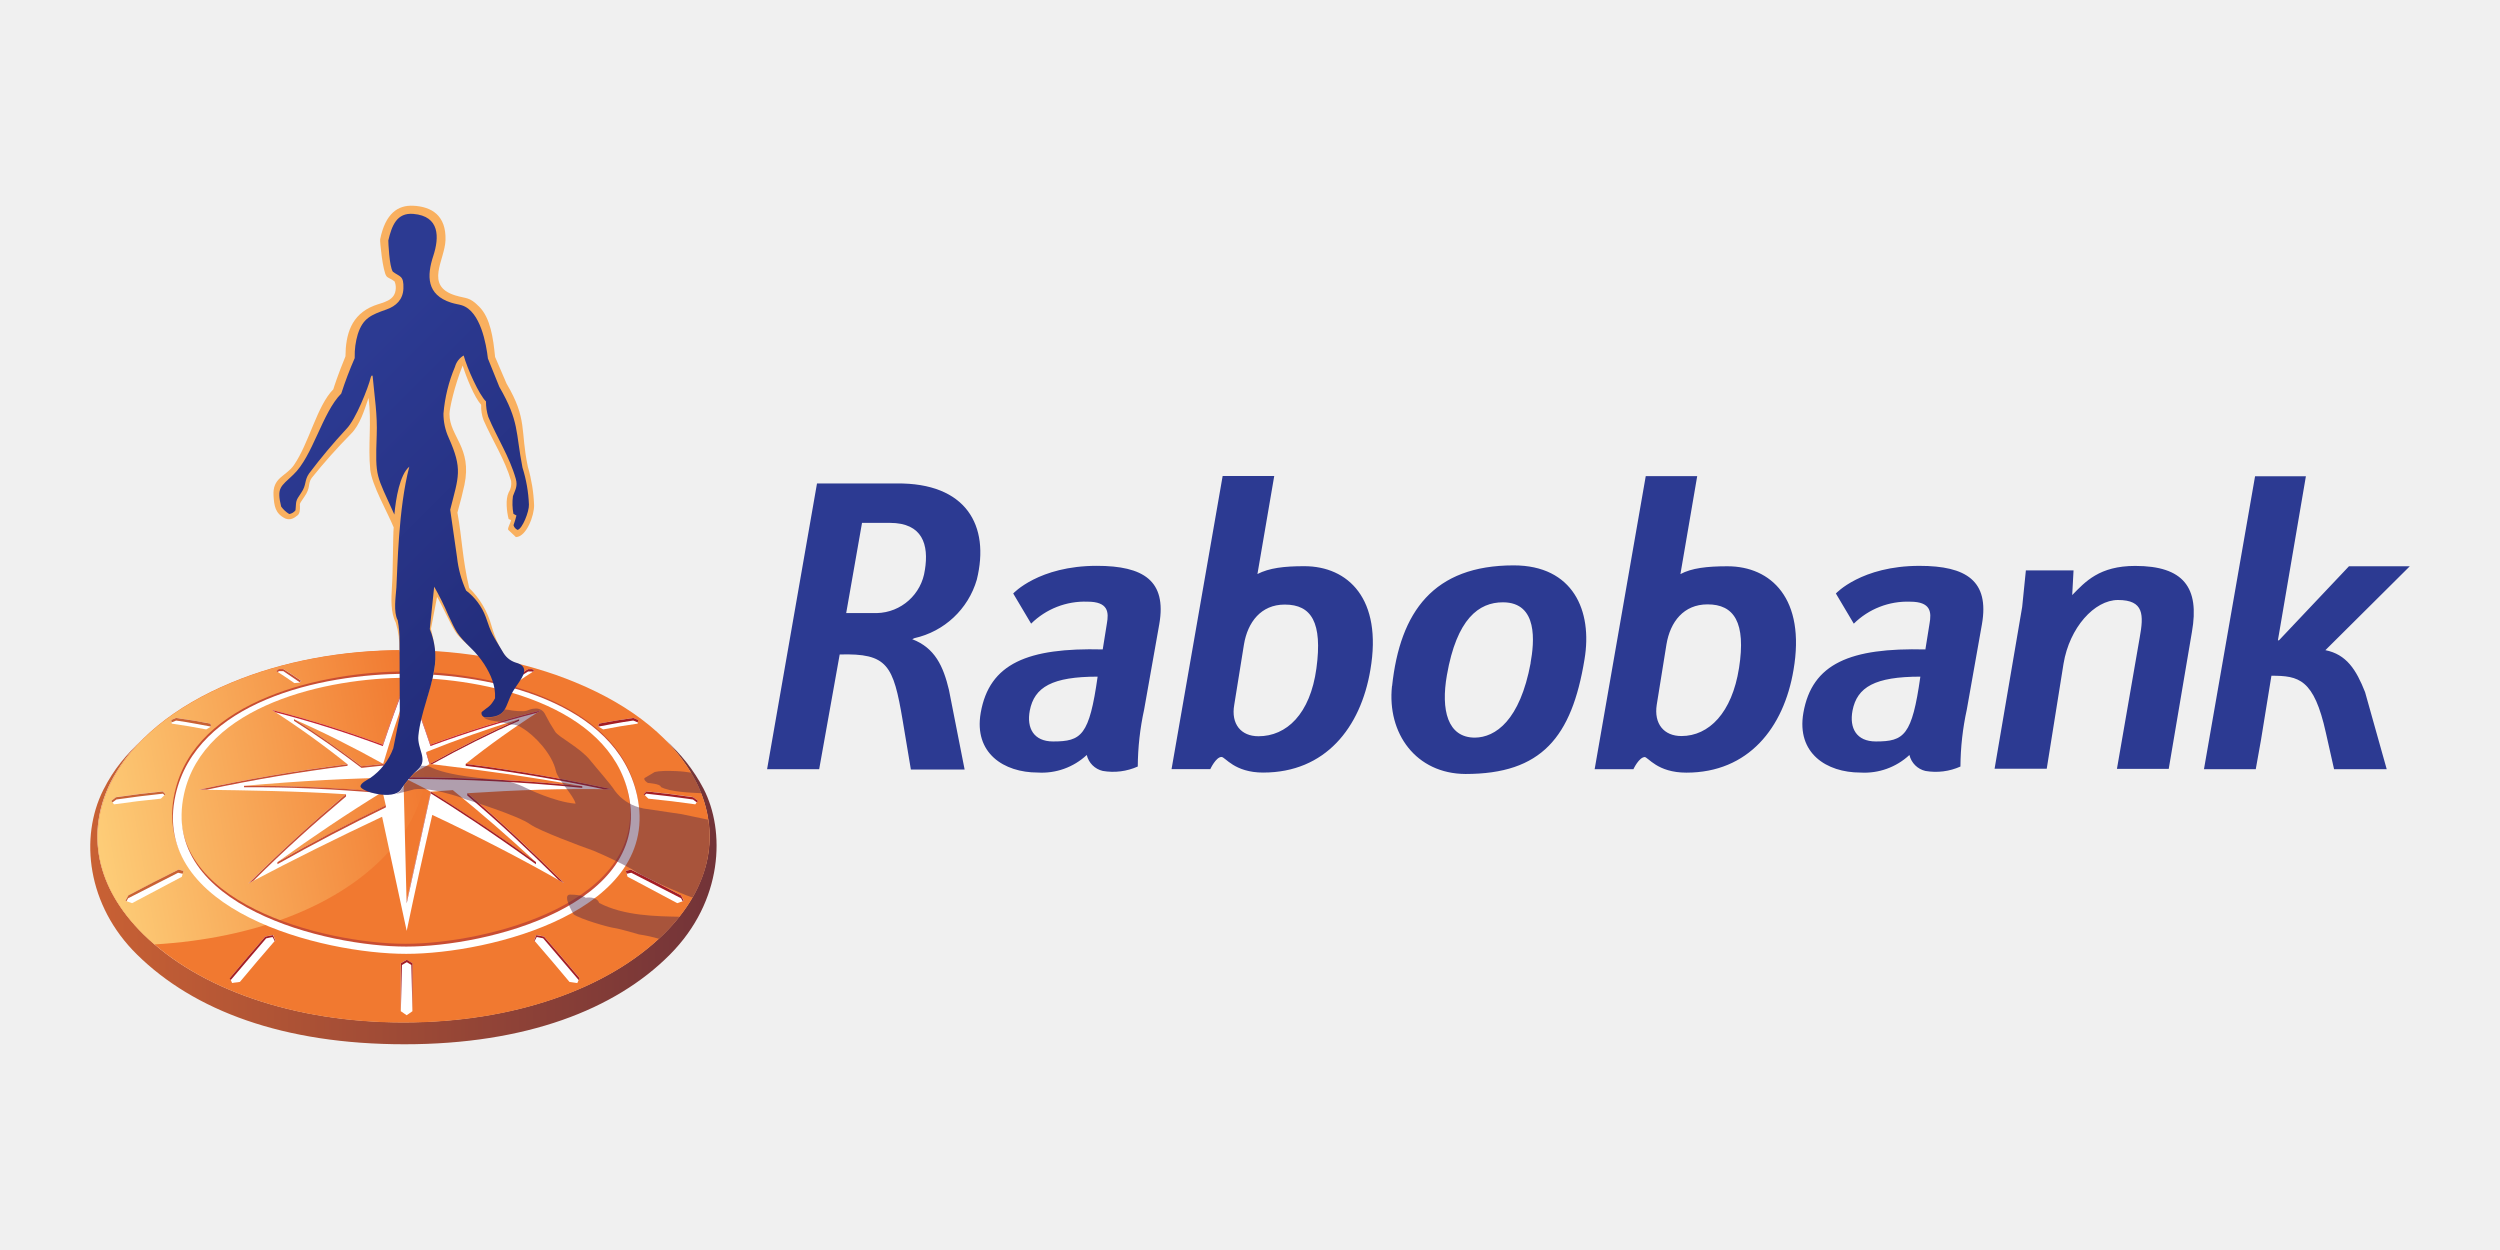
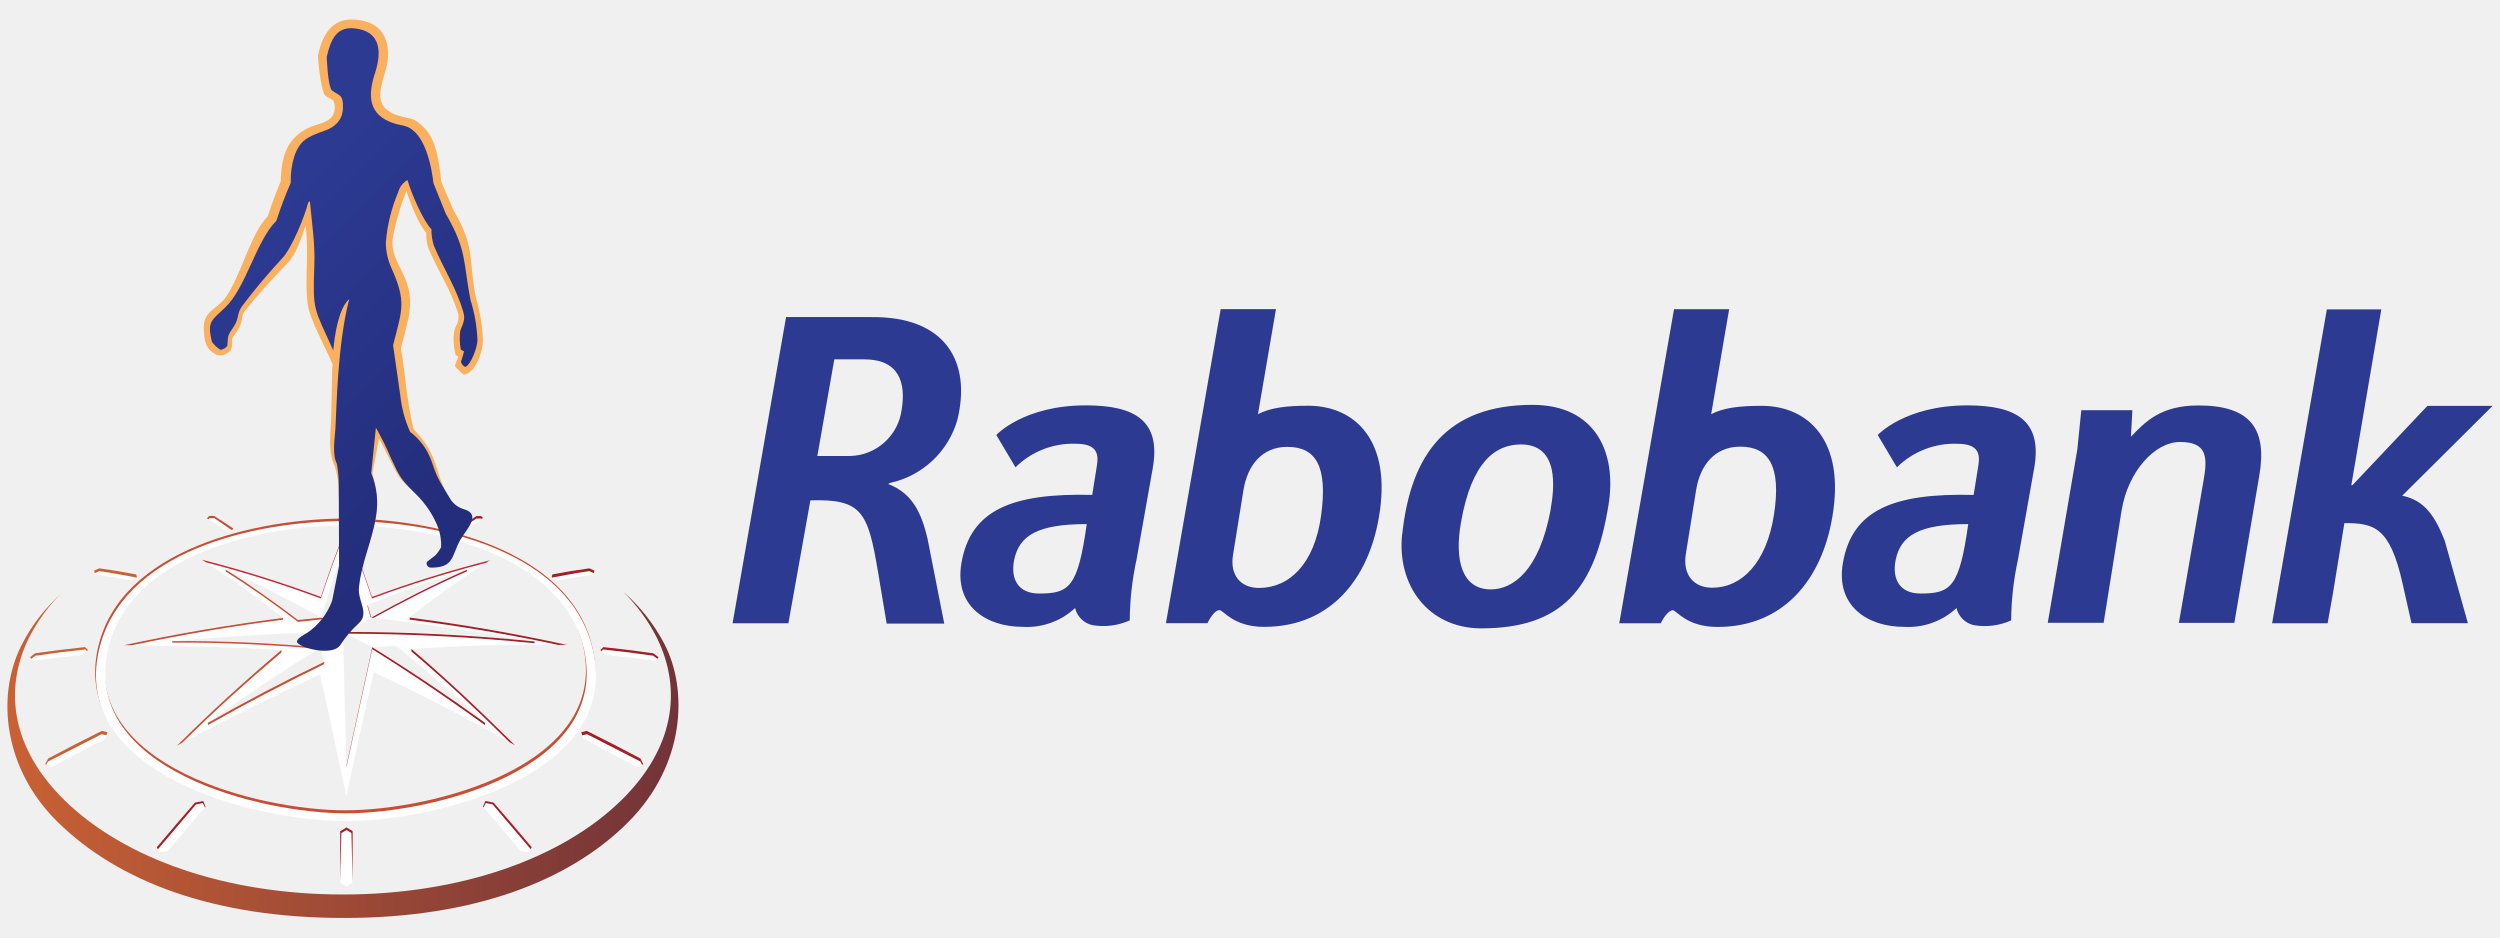
- <svg xmlns="http://www.w3.org/2000/svg" width="120" height="60">
+ <svg xmlns="http://www.w3.org/2000/svg" width="112" height="42" viewBox="0 0 112 42" fill="none">
+   <path d="M79.472 23.07C79.136 25.21 78.034 26.33 76.707 26.33C75.867 26.33 75.38 25.74 75.524 24.825L75.991 21.925C76.171 20.85 76.814 20.01 77.961 20.01C79.234 20.007 79.815 20.874 79.472 23.07ZM74.932 27.334C75.112 27.334 75.54 28.087 76.948 28.087C79.922 28.087 81.622 25.937 82.088 23.161C82.678 19.741 81.013 18.181 78.918 18.181C77.933 18.181 77.198 18.268 76.66 18.557L77.466 13.853H74.996L72.543 27.923H74.403C74.403 27.923 74.673 27.338 74.957 27.338H74.94L74.932 27.334ZM101.212 21.334C101.588 19.204 100.812 18.164 98.49 18.164C96.77 18.164 96.094 18.92 95.466 19.564L95.53 18.378H93.242L93.064 20.135L91.74 27.9H94.243L95.049 22.86C95.335 21.123 96.534 19.8 97.663 19.8C98.916 19.8 98.903 20.516 98.705 21.608L97.613 27.905H100.099L101.212 21.334ZM111.669 18.182H108.749L105.389 21.737H105.339L106.683 13.861H104.243L101.79 27.923H104.276L104.528 26.515L105.028 23.435C106.335 23.435 107.071 23.579 107.642 26.173L108.035 27.92H110.562L109.524 24.224C109.094 23.132 108.624 22.41 107.619 22.208L111.669 18.182ZM39.889 21.632C40.594 21.476 41.244 21.133 41.772 20.639C42.299 20.146 42.684 19.519 42.886 18.826C43.531 16.212 42.366 14.169 39.036 14.206H35.216L32.82 27.922H35.32L36.305 22.415C38.6 22.351 38.879 22.912 39.329 25.585L39.722 27.937H42.302L41.549 24.113C41.279 22.983 40.877 22.097 39.789 21.683L39.889 21.632ZM40.393 18.362C40.236 19.525 39.258 20.402 38.085 20.428H36.617L37.377 16.098H38.721C40.283 16.101 40.593 17.146 40.394 18.363L40.393 18.362ZM51.646 20.956C52.006 18.879 50.893 18.16 48.646 18.16C45.854 18.16 44.634 19.487 44.634 19.487L45.494 20.935C45.849 20.584 46.272 20.309 46.737 20.128C47.203 19.946 47.7 19.862 48.199 19.88C49.207 19.88 49.227 20.39 49.129 20.935L48.931 22.172C45.331 22.082 43.488 22.844 43.074 25.216C42.738 27.151 44.184 28.082 45.812 28.082C46.241 28.109 46.67 28.048 47.075 27.903C47.479 27.758 47.85 27.532 48.164 27.239C48.208 27.426 48.303 27.596 48.439 27.732C48.575 27.867 48.746 27.962 48.933 28.005C49.503 28.103 50.086 28.029 50.613 27.793C50.619 26.872 50.722 25.954 50.919 25.055L51.646 20.956ZM48.686 23.48C48.286 26.31 47.91 26.59 46.549 26.59C45.619 26.59 45.272 25.952 45.429 25.112C45.647 23.976 46.509 23.479 48.689 23.479L48.686 23.48ZM91.134 20.957C91.494 18.88 90.381 18.161 88.134 18.161C85.342 18.161 84.122 19.488 84.122 19.488L84.982 20.936C85.337 20.585 85.76 20.31 86.225 20.129C86.691 19.947 87.188 19.863 87.687 19.881C88.695 19.881 88.715 20.391 88.617 20.936L88.419 22.173C84.819 22.083 82.976 22.845 82.562 25.217C82.226 27.152 83.672 28.083 85.3 28.083C86.167 28.136 87.017 27.831 87.652 27.24C87.696 27.427 87.791 27.597 87.927 27.733C88.063 27.868 88.234 27.963 88.421 28.006C88.991 28.104 89.574 28.03 90.101 27.794C90.107 26.873 90.21 25.956 90.407 25.056L91.134 20.957ZM88.177 23.48C87.777 26.31 87.401 26.59 86.04 26.59C85.11 26.59 84.763 25.952 84.92 25.112C85.138 23.976 86 23.479 88.18 23.479L88.177 23.48ZM56.637 28.083C59.611 28.083 61.311 25.933 61.777 23.157C62.367 19.737 60.702 18.177 58.607 18.177C57.622 18.177 56.927 18.264 56.357 18.553L57.163 13.849H54.687L52.234 27.919H54.094C54.094 27.919 54.364 27.334 54.632 27.334C54.812 27.331 55.244 28.084 56.638 28.084L56.637 28.083ZM57.676 20.02C58.949 20.02 59.486 20.88 59.188 23.08C58.89 25.28 57.75 26.34 56.406 26.34C55.566 26.34 55.082 25.75 55.243 24.835L55.71 21.935C55.888 20.86 56.533 20.02 57.662 20.02H57.679H57.676ZM62.82 23.934C63.203 20.352 64.816 18.138 68.656 18.138C71.506 18.138 72.45 20.312 72.056 22.651C71.444 26.391 69.99 28.151 66.344 28.151C63.972 28.138 62.571 26.209 62.816 23.924L62.82 23.934ZM69.466 22.824C69.646 21.834 69.842 19.911 68.139 19.911C66.993 19.911 65.925 20.687 65.451 23.409C65.159 25.072 65.478 26.406 66.795 26.406C67.775 26.396 68.959 25.593 69.473 22.811L69.466 22.824Z" fill="#2C3A92" />
+   <path d="M27.911 26.499C28.526 27.103 29.039 27.803 29.428 28.572C30.597 30.945 30.169 33.563 27.841 35.846C25.172 38.462 20.633 40.073 15.364 40.073C10.094 40.073 5.554 38.464 2.885 35.846C0.559 33.563 0.13 30.945 1.297 28.572C1.69 27.803 2.204 27.103 2.821 26.499C2.076 27.22 1.488 27.863 0.954 28.925C-0.185 31.204 0.175 34.463 2.585 36.826C5.312 39.508 9.598 41.125 15.416 41.125C21.235 41.125 25.53 39.459 28.15 36.826C30.722 34.243 30.819 30.88 29.767 28.852C29.299 27.96 28.67 27.162 27.911 26.499Z" fill="url(#paint0_linear_97_171)" />
+   <path fill-rule="evenodd" clip-rule="evenodd" d="M9.048 25.077C10.851 25.539 12.628 26.095 14.372 26.745C14.723 25.693 15.093 24.653 15.516 23.628C15.94 24.649 16.31 25.693 16.661 26.745C18.395 26.103 20.162 25.554 21.954 25.101C20.706 25.89 19.503 26.748 18.348 27.668C20.76 27.976 23.023 28.375 25.394 28.89C23.025 28.837 20.797 28.923 18.434 29.075C20.101 30.487 21.531 31.854 23.08 33.393C20.956 32.18 18.962 31.161 16.749 30.115C16.32 31.965 15.911 33.821 15.521 35.682L14.341 30.204C12.128 31.248 10.114 32.246 7.913 33.409C9.419 31.92 10.983 30.49 12.601 29.123C10.237 28.971 7.969 28.938 5.55 28.905C7.926 28.393 10.272 27.989 12.679 27.684C11.516 26.75 10.304 25.879 9.048 25.075V25.077ZM15.516 28.315C15.516 26.951 15.516 25.588 15.516 24.224C15.101 25.362 14.736 26.515 14.39 27.672C14.766 27.88 15.142 28.093 15.516 28.311V28.315ZM10.112 25.525C11.573 26.168 12.995 26.889 14.398 27.668C14.051 27.703 13.705 27.74 13.359 27.779C12.303 26.988 11.226 26.229 10.112 25.525ZM15.518 28.311C18.333 28.311 21.143 28.454 23.948 28.739C21.49 28.295 19.098 27.96 16.636 27.668C16.259 27.878 15.886 28.093 15.518 28.311ZM20.917 25.525C19.456 26.168 18.029 26.889 16.632 27.668C16.576 27.477 16.519 27.286 16.46 27.095C17.925 26.511 19.41 25.981 20.917 25.525ZM15.366 28.315L15.516 34.295L16.673 29.003C16.289 28.769 15.753 28.539 15.368 28.313L15.366 28.315ZM21.72 32.386C20.078 31.198 18.397 30.068 16.675 29.003C17.028 28.974 17.381 28.948 17.734 28.925C19.102 30.031 20.428 31.188 21.722 32.384L21.72 32.386ZM15.516 28.315C12.681 28.354 10.47 28.482 7.704 28.72C10.091 28.72 11.943 28.817 14.366 29.008C14.745 28.772 15.127 28.54 15.512 28.311L15.516 28.315ZM9.313 32.386C10.957 31.202 12.64 30.068 14.366 29.006L14.518 29.669C12.752 30.515 11.017 31.421 9.313 32.384V32.386Z" fill="white" />
+   <path fill-rule="evenodd" clip-rule="evenodd" d="M15.518 23.694C15.942 24.715 16.312 25.759 16.663 26.811C18.338 26.192 20.043 25.66 21.773 25.216L21.956 25.099C20.163 25.552 18.397 26.101 16.663 26.743C16.312 25.695 15.942 24.653 15.518 23.626C15.093 24.649 14.723 25.691 14.374 26.743C12.63 26.093 10.853 25.537 9.05 25.075L9.231 25.192C10.972 25.645 12.688 26.186 14.374 26.813C14.725 25.761 15.095 24.717 15.518 23.696V23.694Z" fill="#C62731" />
+   <path fill-rule="evenodd" clip-rule="evenodd" d="M12.6 29.123C10.957 30.516 9.444 31.893 7.924 33.409L8.168 33.273C9.668 31.792 10.996 30.592 12.609 29.23V29.127L12.6 29.123Z" fill="#C84D33" />
+   <path fill-rule="evenodd" clip-rule="evenodd" d="M15.459 28.346L15.401 28.381C15.055 28.586 14.711 28.794 14.368 29.004L14.384 29.073L15.514 28.391V28.307L15.459 28.346Z" fill="#C11A24" />
+   <path fill-rule="evenodd" clip-rule="evenodd" d="M14.392 27.668L14.286 27.68L13.351 27.777C12.3 26.982 11.228 26.219 10.112 25.517V25.599C11.226 26.301 12.301 27.06 13.351 27.859C13.697 27.82 14.043 27.783 14.39 27.748L15.379 28.305H15.516L14.392 27.668ZM9.317 32.48C11.022 31.519 12.757 30.61 14.522 29.753V29.655C12.756 30.503 11.021 31.412 9.317 32.382V32.48Z" fill="#C84D33" />
+   <path fill-rule="evenodd" clip-rule="evenodd" d="M16.677 29L15.521 34.291V34.359L16.675 29.08C17.843 29.805 19.562 30.923 21.726 32.486V32.382C20.084 31.198 18.403 30.064 16.68 29H16.677ZM18.508 29.137L18.43 29.073V29.184C20.039 30.547 21.323 31.767 22.823 33.247L23.076 33.391C21.498 31.829 20.091 30.489 18.506 29.137H18.508Z" fill="#A41E25" />
+   <path fill-rule="evenodd" clip-rule="evenodd" d="M12.609 27.693C10.225 27.999 7.903 28.395 5.552 28.905H5.922C8.181 28.426 10.39 28.052 12.681 27.76V27.678L12.609 27.693ZM14.372 29.006C12.151 28.812 9.942 28.704 7.714 28.722V28.79C9.911 28.771 12.091 28.88 14.279 29.067L14.368 29.004" fill="#C84D33" />
+   <path fill-rule="evenodd" clip-rule="evenodd" d="M18.346 27.668C20.758 27.976 23.021 28.375 25.392 28.89H25.002C22.743 28.41 20.647 28.052 18.354 27.76V27.668H18.346Z" fill="#A41E25" />
+   <path fill-rule="evenodd" clip-rule="evenodd" d="M15.518 28.311C18.333 28.311 21.143 28.454 23.948 28.739V28.817C21.186 28.541 18.419 28.398 15.646 28.389L15.576 28.35L15.518 28.315H15.638M16.636 27.668L16.737 27.68C18.101 26.926 19.49 26.223 20.917 25.595V25.525C19.456 26.168 18.034 26.889 16.632 27.668" fill="#A41E25" />
+   <path fill-rule="evenodd" clip-rule="evenodd" d="M16.636 27.668C16.58 27.477 16.523 27.286 16.464 27.095V27.164L16.612 27.67L16.632 27.66" fill="#C11A24" />
+   <path fill-rule="evenodd" clip-rule="evenodd" d="M15.798 39.537L15.52 39.732L15.237 39.537V37.239C15.319 37.18 15.432 37.126 15.521 37.069C15.603 37.128 15.716 37.182 15.794 37.239C15.794 38 15.795 38.766 15.796 39.537H15.798ZM2.158 33.98L2.022 34.239L2.339 34.352L4.73 33.086C4.751 32.99 4.778 32.897 4.811 32.805L4.568 32.741C3.768 33.143 2.965 33.558 2.16 33.983L2.158 33.98ZM1.568 29.265L1.348 29.441L1.471 29.608C2.221 29.5 2.972 29.41 3.722 29.336L3.943 29.121L3.81 28.985C3.062 29.063 2.315 29.155 1.57 29.262L1.568 29.265ZM4.451 25.461L4.223 25.558C4.223 25.603 4.239 25.687 4.243 25.734C4.796 25.812 5.348 25.904 5.898 26.012L6.132 25.876L6.103 25.732C5.552 25.628 5 25.537 4.447 25.459L4.451 25.461ZM21.346 23.119H21.556L21.64 23.203C21.351 23.385 21.066 23.575 20.787 23.774H20.567L20.485 23.683C20.767 23.483 21.054 23.294 21.346 23.118V23.119ZM15.321 22.321L15.477 22.272L15.638 22.321C15.638 22.547 15.638 22.772 15.638 22.997L15.471 23.055L15.307 22.997C15.312 22.772 15.316 22.547 15.319 22.321H15.321ZM9.272 23.217C9.3 23.19 9.36 23.139 9.389 23.114H9.603C9.896 23.296 10.183 23.484 10.464 23.679L10.383 23.768C10.311 23.768 10.203 23.788 10.129 23.788C9.848 23.59 9.562 23.4 9.272 23.217ZM7.511 38.131C7.398 38.158 7.252 38.158 7.141 38.185C7.116 38.107 7.059 38.024 7.036 37.944C7.597 37.274 8.165 36.609 8.74 35.949L9.111 35.877L9.218 36.13C8.642 36.792 8.075 37.46 7.515 38.133L7.511 38.131ZM28.69 33.98L28.826 34.239L28.509 34.352L26.122 33.082C26.101 32.986 26.074 32.893 26.041 32.801L26.284 32.737C27.089 33.139 27.892 33.554 28.692 33.98H28.69ZM29.274 29.265L29.494 29.441L29.374 29.608C28.623 29.5 27.872 29.41 27.122 29.336L26.902 29.121L27.034 28.985C27.785 29.063 28.532 29.155 29.274 29.262V29.265ZM26.399 25.461L26.627 25.558C26.627 25.603 26.611 25.687 26.608 25.734C26.054 25.812 25.502 25.904 24.952 26.012L24.718 25.876L24.747 25.732C25.299 25.628 25.851 25.537 26.403 25.459L26.399 25.461ZM23.341 38.133L23.711 38.187L23.816 37.946C23.255 37.276 22.687 36.611 22.112 35.951L21.741 35.879L21.634 36.132C22.21 36.794 22.777 37.462 23.337 38.135L23.341 38.133Z" fill="white" />
+   <path fill-rule="evenodd" clip-rule="evenodd" d="M2.15 34.116L2.072 34.258L2.022 34.239L2.158 33.98C2.958 33.554 3.761 33.141 4.568 32.741L4.811 32.805L4.767 32.941C4.702 32.922 4.611 32.908 4.548 32.893L2.152 34.116H2.15ZM1.593 29.371L1.398 29.515L1.346 29.443L1.566 29.267C2.314 29.158 3.062 29.066 3.81 28.989L3.943 29.125L3.898 29.17L3.82 29.096C3.076 29.174 2.333 29.266 1.593 29.375V29.371ZM4.237 25.675L4.221 25.558L4.449 25.461C5.001 25.536 5.553 25.627 6.105 25.734L6.134 25.878C6.122 25.878 5.004 25.658 4.455 25.586L4.237 25.675Z" fill="#C96134" />
+   <path fill-rule="evenodd" clip-rule="evenodd" d="M21.556 23.238L21.568 23.25L21.64 23.203L21.556 23.119H21.346C21.054 23.301 20.767 23.49 20.485 23.684L20.549 23.756C20.809 23.575 21.075 23.399 21.348 23.231H21.558L21.556 23.238Z" fill="#A41E25" />
+   <path fill-rule="evenodd" clip-rule="evenodd" d="M15.321 22.438L15.477 22.389L15.638 22.438V22.321L15.477 22.272L15.321 22.321V22.438Z" fill="#B41A23" />
+   <path fill-rule="evenodd" clip-rule="evenodd" d="M9.6 23.213L10.389 23.751L10.455 23.679C10.173 23.484 9.886 23.296 9.594 23.114H9.379C9.352 23.141 9.29 23.192 9.263 23.217L9.333 23.262L9.385 23.215L9.6 23.213Z" fill="#C84D33" />
+   <path fill-rule="evenodd" clip-rule="evenodd" d="M9.083 35.976C9.115 36.015 9.15 36.113 9.181 36.171L9.21 36.138C9.2 36.109 9.132 35.957 9.103 35.885L8.733 35.957C8.157 36.617 7.589 37.282 7.028 37.952C7.028 37.981 7.061 38.018 7.071 38.049L8.776 36.043C8.865 36.015 8.986 36 9.079 35.978L9.083 35.976ZM28.69 34.116L28.768 34.258L28.819 34.239L28.692 33.98C27.892 33.554 27.089 33.141 26.282 32.741L26.039 32.805L26.084 32.941C26.148 32.922 26.239 32.908 26.302 32.893L28.69 34.116ZM29.255 29.371L29.45 29.515L29.502 29.443L29.272 29.267C28.524 29.158 27.776 29.066 27.028 28.989L26.896 29.125L26.941 29.17L27.019 29.096C27.766 29.173 28.512 29.266 29.255 29.375V29.371ZM26.613 25.675L26.629 25.558L26.401 25.461C25.848 25.536 25.296 25.627 24.745 25.734L24.716 25.878C24.73 25.878 25.846 25.658 26.395 25.586L26.613 25.675ZM21.763 35.976C21.732 36.015 21.697 36.113 21.666 36.171L21.636 36.138C21.646 36.109 21.714 35.957 21.743 35.885L22.113 35.957C22.689 36.617 23.257 37.282 23.818 37.952L23.779 38.045L22.071 36.039C21.981 36.013 21.86 36 21.767 35.976H21.763ZM15.744 37.321L15.798 39.535V37.237C15.716 37.178 15.603 37.124 15.525 37.067C15.444 37.126 15.331 37.18 15.241 37.237V39.535L15.294 37.321C15.36 37.276 15.459 37.231 15.527 37.184C15.586 37.229 15.683 37.274 15.748 37.321H15.744Z" fill="#A41E25" />
+   <path fill-rule="evenodd" clip-rule="evenodd" d="M4.391 29.022C5.39 24.557 11.583 23.231 15.465 23.231C19.347 23.231 25.54 24.551 26.547 29.032C27.794 34.589 19.495 36.658 15.473 36.658C11.45 36.658 3.146 34.58 4.389 29.022H4.391ZM4.796 28.991C5.737 24.678 11.727 23.4 15.465 23.4C19.203 23.4 25.193 24.68 26.134 28.991C27.303 34.328 19.336 36.302 15.465 36.302C11.594 36.302 3.631 34.328 4.796 28.989V28.991Z" fill="#C84D33" />
+   <path fill-rule="evenodd" clip-rule="evenodd" d="M4.426 29.158C5.425 24.694 11.361 23.344 15.5 23.344C19.64 23.344 25.575 24.694 26.574 29.158C27.821 34.716 19.523 36.785 15.5 36.785C11.477 36.785 3.181 34.716 4.426 29.158ZM4.831 29.125C5.772 24.812 11.762 23.535 15.5 23.535C19.238 23.535 25.228 24.814 26.169 29.125C27.338 34.463 19.371 36.436 15.5 36.436C11.629 36.436 3.668 34.463 4.831 29.127V29.125Z" fill="white" />
+   <path d="M20.762 16.779L20.392 16.428C20.364 16.311 20.495 16.155 20.528 15.961C20.489 15.947 20.45 15.93 20.415 15.914C20.325 15.575 20.253 14.965 20.415 14.64C20.52 14.475 20.562 14.278 20.534 14.085C20.232 13.048 19.634 12.137 19.209 11.163C19.123 10.928 19.085 10.68 19.096 10.43C18.769 10.07 18.391 9.129 18.208 8.547C17.818 9.509 17.575 10.615 17.575 10.87C17.575 11.954 18.673 12.48 18.291 14.28C18.218 14.626 18.097 15.107 17.956 15.604C18.184 16.859 18.184 17.77 18.521 19.224C19.033 19.724 19.403 20.351 19.593 21.041C19.721 21.509 20.119 22.609 20.621 22.775C20.933 22.876 19.56 23.129 19.17 22.638C18.78 22.148 18.149 21.795 17.841 21.294C17.596 20.905 17.218 20.047 16.979 19.646L16.686 21.189C17.086 22.837 16.848 23.199 16.492 24.54C16.336 25.124 15.173 22.416 15.171 22.202C15.185 21.755 15.126 21.309 14.995 20.881C14.75 20.406 14.777 19.732 14.81 19.216C14.869 18.359 14.859 16.738 14.896 16.313C14.604 15.592 13.848 14.283 13.772 13.547C13.655 12.402 13.85 11.243 13.688 10.099C13.494 10.672 13.283 11.396 12.839 11.833C12.179 12.502 11.554 13.204 10.965 13.937C10.751 14.233 10.94 14.377 10.605 14.852C10.27 15.328 10.449 15.105 10.383 15.553C10.374 15.614 10.347 15.671 10.307 15.717C10.131 15.865 9.942 15.99 9.689 15.887C9.202 15.641 9.163 15.277 9.13 14.807C9.066 13.911 9.726 13.872 10.104 13.331C10.838 12.269 11.211 10.487 11.998 9.688C12.046 9.532 12.231 8.958 12.582 8.106C12.592 7.049 12.855 6.11 13.945 5.675C14.394 5.5 14.974 5.453 14.998 4.838C15.003 4.725 14.983 4.612 14.939 4.508C14.76 4.364 14.633 4.36 14.549 4.255C14.374 4.029 14.228 2.576 14.248 2.482C14.501 1.249 15.093 0.838 15.839 0.875C16.721 0.92 17.423 1.343 17.384 2.531C17.353 3.486 16.367 4.713 17.843 5.177C18.408 5.352 18.514 5.231 18.999 5.718C19.544 6.263 19.675 7.234 19.764 8.134L20.317 9.419C21.33 11.128 20.966 11.669 21.338 13.409C21.513 14.005 21.613 14.621 21.636 15.242C21.652 15.717 21.28 16.761 20.767 16.781L20.762 16.779Z" fill="#F9B05F" />
+   <path d="M10.184 15.493C10.229 15.037 10.165 15.076 10.457 14.655C10.726 14.266 10.597 14.071 10.835 13.728C11.396 12.983 11.995 12.268 12.631 11.585C13.071 11.137 13.669 9.637 13.799 9.106C13.827 9.028 13.87 8.989 13.887 9.057C13.979 10.064 14.121 10.908 14.082 11.895C14.008 13.976 14.062 13.757 14.929 15.7C15.001 14.92 15.19 13.785 15.646 13.401C15.114 15.427 15.081 18.31 15.027 19.198C14.998 19.65 14.875 20.367 15.091 20.776C15.154 21.115 15.183 21.46 15.177 21.805L15.19 25.356L14.879 26.914C14.665 27.5 14.273 28.003 13.758 28.354C13.622 28.432 13.303 28.599 13.303 28.743C13.303 28.989 14.888 29.449 15.251 28.89C15.48 28.534 15.756 28.21 16.071 27.927C16.57 27.448 16.016 26.953 16.082 26.31C16.199 25.18 16.683 24.203 16.842 23.135C16.96 22.482 16.887 21.809 16.63 21.197L16.84 19.161C17.092 19.602 17.317 20.058 17.516 20.525C17.906 21.349 17.918 21.431 18.603 22.107C18.846 22.341 19.061 22.603 19.246 22.886C19.567 23.398 19.791 23.905 19.762 24.516C19.525 24.945 19.423 24.919 19.119 25.179C19.11 25.209 19.108 25.242 19.114 25.273C19.12 25.305 19.134 25.334 19.154 25.359C19.175 25.384 19.201 25.403 19.23 25.416C19.26 25.428 19.292 25.433 19.324 25.43C20.356 25.43 20.228 24.892 20.617 24.193C20.871 23.741 21.591 23.055 20.799 22.818C20.539 22.747 20.315 22.58 20.171 22.352C19.622 21.433 19.601 21.456 19.314 20.61C19.127 20.109 18.801 19.671 18.373 19.348C18.144 18.841 17.997 18.3 17.937 17.747L17.61 15.468C18.013 13.87 18.22 13.533 17.532 12C17.369 11.64 17.285 11.25 17.286 10.855C17.35 10.08 17.537 9.321 17.84 8.605C17.903 8.377 18.052 8.183 18.256 8.063C18.424 8.683 18.997 9.953 19.328 10.269C19.325 10.519 19.362 10.768 19.437 11.007C19.856 12.01 20.458 12.924 20.758 13.982C20.861 14.346 20.725 14.521 20.621 14.813C20.583 15.096 20.591 15.384 20.645 15.665L20.789 15.742C20.751 15.901 20.704 16.057 20.649 16.21C20.663 16.259 20.687 16.305 20.721 16.345C20.755 16.384 20.797 16.415 20.843 16.436C21.073 16.385 21.402 15.553 21.389 15.22C21.365 14.617 21.261 14.02 21.079 13.444C20.74 11.716 20.935 11.243 19.969 9.571L19.419 8.208C19.341 7.532 19.069 5.944 18.173 5.656C18.023 5.607 17.873 5.597 17.647 5.525C16.478 5.147 16.478 4.251 16.801 3.273C17.084 2.403 17.121 1.376 15.841 1.267C15.048 1.201 14.809 1.824 14.639 2.543C14.639 2.621 14.684 3.79 14.857 4.043C15.196 4.296 15.387 4.218 15.364 4.851C15.344 5.381 15.009 5.695 14.551 5.854C13.805 6.117 13.425 6.269 13.174 7.039C13.067 7.397 13.017 7.77 13.026 8.143V8.188C12.783 8.744 12.568 9.311 12.381 9.889C11.466 10.808 11.018 12.9 10.079 13.785C9.461 14.369 9.276 14.408 9.494 15.314C9.599 15.459 9.731 15.582 9.884 15.674C10.004 15.654 10.112 15.589 10.186 15.491L10.184 15.493Z" fill="url(#paint1_linear_97_171)" />
  <defs>
-     <linearGradient id="A" x1="223.43" y1="222.58" x2="377.75" y2="222.58" gradientUnits="userSpaceOnUse">
-       <stop offset="0" stop-color="#c96134" />
+     <linearGradient id="paint0_linear_97_171" x1="0.333" y1="33.82" x2="30.395" y2="33.82" gradientUnits="userSpaceOnUse">
+       <stop stop-color="#C96134" />
      <stop offset="1" stop-color="#723338" />
    </linearGradient>
-     <linearGradient id="B" x1="210.7" y1="209.15" x2="306.08" y2="192.33" gradientUnits="userSpaceOnUse">
-       <stop offset="0" stop-color="#ffdb84" />
-       <stop offset="1" stop-color="#f17930" />
-     </linearGradient>
-     <linearGradient id="C" x1="275.79" y1="104.05" x2="331.01" y2="159.28" gradientUnits="userSpaceOnUse">
-       <stop offset="0" stop-color="#2c3a92" />
-       <stop offset="1" stop-color="#232d7b" />
+     <linearGradient id="paint1_linear_97_171" x1="10.533" y1="10.73" x2="21.29" y2="21.489" gradientUnits="userSpaceOnUse">
+       <stop stop-color="#2C3A92" />
+       <stop offset="1" stop-color="#232D7B" />
    </linearGradient>
  </defs>
-   <g transform="translate(.176)">
-     <path d="M83.296 32.07c-.336 2.14-1.438 3.26-2.765 3.26-.84 0-1.327-.59-1.183-1.505l.467-2.9c.18-1.075.823-1.915 1.97-1.915 1.273-.003 1.855.864 1.512 3.06zm-4.54 4.264c.18 0 .608.753 2.016.753 2.974 0 4.674-2.15 5.14-4.926.59-3.42-1.075-4.98-3.17-4.98-.985 0-1.72.087-2.258.376l.806-4.704h-2.47l-2.453 14.07h1.86s.27-.585.554-.585h-.017zm26.28-6c.376-2.13-.4-3.17-2.722-3.17-1.72 0-2.396.756-3.024 1.4l.064-1.186h-2.288l-.178 1.757-1.324 7.765h2.503l.806-5.04c.286-1.737 1.485-3.06 2.614-3.06 1.253 0 1.24.716 1.042 1.808l-1.092 6.297h2.486zm10.457-3.152h-2.92l-3.36 3.555h-.05l1.344-7.876h-2.44l-2.453 14.062h2.486l.252-1.408.5-3.08c1.307 0 2.043.144 2.614 2.738l.393 1.747h2.527l-1.038-3.696c-.43-1.092-.9-1.814-1.905-2.016zm-71.78 3.45a4.03 4.03 0 0 0 2.997-2.806c.645-2.614-.52-4.657-3.85-4.62H39.04l-2.396 13.716h2.5l.985-5.507c2.295-.064 2.574.497 3.024 3.17l.393 2.352h2.58l-.753-3.824c-.27-1.13-.672-2.016-1.76-2.43zm.504-3.27c-.157 1.163-1.135 2.04-2.308 2.066h-1.468l.76-4.33h1.344c1.562.003 1.872 1.048 1.673 2.265zm11.253 2.594c.36-2.077-.753-2.796-3-2.796-2.792 0-4.012 1.327-4.012 1.327l.86 1.448a3.66 3.66 0 0 1 2.705-1.055c1.008 0 1.028.51.93 1.055l-.198 1.237c-3.6-.09-5.443.672-5.857 3.044-.336 1.935 1.11 2.866 2.738 2.866a3.16 3.16 0 0 0 2.352-.843 1.03 1.03 0 0 0 .769.766c.57.098 1.153.024 1.68-.212a13.2 13.2 0 0 1 .306-2.738zM52.51 32.48c-.4 2.83-.776 3.11-2.137 3.11-.93 0-1.277-.638-1.12-1.478.218-1.136 1.08-1.633 3.26-1.633zm42.448-2.523c.36-2.077-.753-2.796-3-2.796-2.792 0-4.012 1.327-4.012 1.327l.86 1.448a3.66 3.66 0 0 1 2.705-1.055c1.008 0 1.028.51.93 1.055l-.198 1.237c-3.6-.09-5.443.672-5.857 3.044-.336 1.935 1.11 2.866 2.738 2.866.867.053 1.717-.252 2.352-.843a1.03 1.03 0 0 0 .769.766c.57.098 1.153.024 1.68-.212a13.21 13.21 0 0 1 .306-2.738zm-2.957 2.523c-.4 2.83-.776 3.11-2.137 3.11-.93 0-1.277-.638-1.12-1.478.218-1.136 1.08-1.633 3.26-1.633zm-31.54 4.603c2.974 0 4.674-2.15 5.14-4.926.59-3.42-1.075-4.98-3.17-4.98-.985 0-1.68.087-2.25.376l.806-4.704h-2.476l-2.453 14.07h1.86s.27-.585.538-.585c.18-.003.612.75 2.006.75zM61.5 29.02c1.273 0 1.81.86 1.512 3.06s-1.438 3.26-2.782 3.26c-.84 0-1.324-.59-1.163-1.505l.467-2.9c.178-1.075.823-1.915 1.952-1.915h.017zm5.144 3.914c.383-3.582 1.996-5.796 5.836-5.796 2.85 0 3.794 2.174 3.4 4.513-.612 3.74-2.066 5.5-5.712 5.5-2.372-.013-3.773-1.942-3.528-4.227zm6.646-1.11c.18-.99.376-2.913-1.327-2.913-1.146 0-2.214.776-2.688 3.498-.292 1.663.027 2.997 1.344 2.997.98-.01 2.164-.813 2.678-3.595z" fill="#2c3a92" />
-     <g transform="matrix(.1948 0 0 .1948 -39.36724 -.538683)">
-       <path d="M365 185a40.62 40.62 0 0 1 7.79 10.64c6 12.18 3.8 25.62-8.15 37.34-13.7 13.43-37 21.7-64.05 21.7s-50.36-8.26-64.06-21.7c-11.94-11.72-14.14-25.16-8.15-37.34A41 41 0 0 1 236.2 185c-3.82 3.7-6.84 7-9.58 12.45-5.85 11.7-4 28.43 8.37 40.56 14 13.77 36 22.07 65.87 22.07s51.92-8.55 65.37-22.07c13.2-13.26 13.7-30.52 8.3-40.93A41.89 41.89 0 0 0 365 185z" fill="url(#A)" />
-       <path d="M343.08 170.95c-12.68-5.26-27.45-8-42.44-8s-29.76 2.7-42.44 8c-13.88 5.76-24.62 14.3-29.76 24.74-6 12.18-3.8 25.62 8.15 37.34 13.7 13.43 37 21.7 64.06 21.7S351 246.45 364.7 233c11.94-11.72 14.14-25.16 8.15-37.34-5.15-10.42-15.84-18.96-29.76-24.7z" fill="#f17930" />
-       <path d="M303.15 176.82c-2.5-5.12-2-9.76-1.48-13.82h-1c-15 0-29.76 2.7-42.44 8-13.88 5.76-24.62 14.3-29.76 24.74-6 12.18-3.8 25.62 8.15 37.34q1.26 1.23 2.62 2.4c50.36-3 76.7-32.5 63.9-58.67z" fill="url(#B)" />
-       <g fill-rule="evenodd">
-         <path d="M268.17 177.7a270.12 270.12 0 0 1 27.33 8.56c1.8-5.4 3.7-10.74 5.87-16 2.18 5.24 4.08 10.6 5.88 16a266.28 266.28 0 0 1 27.17-8.44A209.3 209.3 0 0 0 315.91 191c12.38 1.58 24 3.63 36.17 6.27-12.16-.27-23.6.17-35.73.95 8.56 7.25 15.9 14.27 23.85 22.17-10.9-6.23-21.14-11.46-32.5-16.83q-3.3 14.25-6.3 28.58l-6.06-28.12c-11.36 5.36-21.7 10.48-33 16.45a417.37 417.37 0 0 1 24.07-22c-12.14-.78-23.78-.95-36.2-1.12 12.2-2.63 24.24-4.7 36.6-6.27a214.39 214.39 0 0 0-18.64-13.39zm33.2 16.62q0-10.5 0-21c-2.13 5.84-4 11.76-5.78 17.7q2.9 1.6 5.78 3.28zM273.63 180c7.5 3.3 14.8 7 22 11q-2.67.27-5.33.57c-5.42-4.06-10.95-7.96-16.67-11.57zm27.75 14.3q21.68 0 43.28 2.2c-12.62-2.28-24.9-4-37.54-5.5q-2.9 1.62-5.74 3.3zM329.1 180c-7.5 3.3-14.83 7-22 11q-.43-1.47-.88-2.94c7.52-3 15.14-5.72 22.88-8.06zm-28.5 14.32l.77 30.7 5.94-27.17c-1.97-1.2-4.72-2.38-6.7-3.54zm32.62 20.9c-8.43-6.1-17.06-11.9-25.9-17.37q2.72-.22 5.44-.4c7.02 5.68 13.83 11.62 20.47 17.76zm-31.85-20.9c-14.55.2-25.9.86-40.1 2.08 12.25 0 21.76.5 34.2 1.48q2.92-1.82 5.88-3.58zm-31.84 20.9c8.44-6.08 17.08-11.9 25.94-17.35l.78 3.4q-13.6 6.52-26.72 13.94z" fill="#fff" />
-         <path d="M301.38 170.6c2.18 5.24 4.08 10.6 5.88 16a267.4 267.4 0 0 1 26.23-8.19l.94-.6a266.28 266.28 0 0 0-27.17 8.44c-1.8-5.38-3.7-10.73-5.88-16-2.18 5.25-4.08 10.6-5.87 16a270.12 270.12 0 0 0-27.33-8.56l.93.6a271.48 271.48 0 0 1 26.4 8.32c1.8-5.4 3.7-10.76 5.87-16z" fill="#c62731" />
-         <path d="M286.4 198.47c-8.43 7.15-16.2 14.22-24 22l1.25-.7c7.7-7.6 14.52-13.76 22.8-20.75v-.53z" fill="#c84d33" />
-         <path d="M301.38 194.3v.35zm-.3.18l-.3.18q-2.66 1.58-5.3 3.2l.08.35 5.8-3.5v-.43z" fill="#c11a24" />
-         <path d="M295.6 191l-.54.06-4.8.5c-5.4-4.08-10.9-8-16.63-11.6v.42c5.72 3.6 11.24 7.5 16.63 11.6q2.66-.3 5.33-.57l5.08 2.86h.7L295.6 191zm-26.05 24.7q13.13-7.4 26.72-14v-.5q-13.6 6.53-26.72 14z" fill="#c84d33" />
-         <path d="M307.33 197.84L301.4 225v.35l5.92-27.1c6 3.72 14.82 9.46 25.93 17.48v-.53c-8.43-6.08-17.06-11.9-25.9-17.36zm9.4.7l-.4-.33v.57c8.26 7 14.85 13.26 22.55 20.86l1.3.74c-8.1-8.02-15.32-14.9-23.46-21.84z" fill="#a41e25" />
-         <path d="M286.45 191.13c-12.24 1.57-24.16 3.6-36.23 6.22h1.9c11.6-2.46 22.94-4.38 34.7-5.88v-.42zm9.05 6.74c-11.4-1-22.74-1.55-34.18-1.46v.35c11.28-.1 22.47.46 33.7 1.42l.46-.32" fill="#c84d33" />
-         <g fill="#a41e25">
-           <path d="M315.9 191c12.38 1.58 24 3.63 36.17 6.27h-2c-11.6-2.46-22.36-4.3-34.13-5.8V191z" />
-           <path d="M301.38 194.3q21.68 0 43.28 2.2v.4q-21.27-2.13-42.62-2.2l-.36-.2-.3-.18h.62m5.12-3.32l.52.06c7-3.87 14.13-7.48 21.46-10.7V180c-7.5 3.3-14.8 7-22 11" />
-         </g>
-         <path d="M307.12 191q-.43-1.47-.88-2.94v.35l.76 2.6.1-.05" fill="#c11a24" />
-         <path d="M302.82 251.93l-1.43 1-1.45-1v-11.8c.42-.3 1-.58 1.46-.87.42.3 1 .58 1.4.87q0 5.86.01 11.8zM232.8 223.4l-.7 1.33 1.63.58 12.27-6.5a12.24 12.24 0 0 1 .42-1.44l-1.25-.33q-6.16 3.1-12.36 6.38zm-3.03-24.2l-1.13.9.63.86q5.78-.83 11.56-1.4l1.13-1.1-.68-.7q-5.76.6-11.5 1.42zm14.8-19.53l-1.17.5c0 .23.08.66.1.9q4.26.6 8.5 1.43l1.2-.7-.15-.74q-4.24-.8-8.5-1.4zm86.73-12.02h1.08l.43.43q-2.23 1.4-4.38 2.93h-1.13l-.42-.47q2.17-1.54 4.42-2.9zm-30.93-4.1l.8-.25.83.25q0 1.74 0 3.47l-.86.3-.84-.3q.04-1.73.06-3.47zm-31.05 4.6c.14-.14.45-.4.6-.53h1.1q2.25 1.4 4.42 2.9l-.42.46c-.37 0-.92.1-1.3.1q-2.17-1.52-4.4-2.93zm-9.04 76.56c-.58.14-1.33.14-1.9.28-.13-.4-.42-.83-.54-1.24q4.32-5.16 8.75-10.24l1.9-.37.55 1.3q-4.43 5.1-8.74 10.28zM369 223.4l.7 1.33-1.63.58-12.25-6.52a12.25 12.25 0 0 0-.42-1.44l1.25-.33q6.2 3.1 12.36 6.38zm3-24.2l1.13.9-.62.86q-5.78-.83-11.56-1.4l-1.13-1.1.68-.7q5.78.6 11.5 1.42zm-14.76-19.53l1.17.5c0 .23-.08.66-.1.9q-4.26.6-8.5 1.43l-1.2-.7.15-.74q4.25-.8 8.5-1.4zm-15.7 65.05l1.9.28.54-1.24q-4.32-5.16-8.75-10.24l-1.9-.37-.55 1.3q4.43 5.1 8.74 10.28z" fill="#fff" />
-         <path d="M232.76 224.1l-.4.73-.26-.1.7-1.33q6.16-3.28 12.37-6.36l1.25.33-.23.7c-.33-.1-.8-.17-1.12-.25l-12.3 6.28zm-2.86-24.36l-1 .74-.27-.37 1.13-.9q5.76-.84 11.52-1.43l.68.7-.23.23-.4-.38a278.62 278.62 0 0 0-11.43 1.43zm13.57-18.97l-.08-.6 1.17-.5q4.25.58 8.5 1.4l.15.74c-.06 0-5.8-1.13-8.62-1.5z" fill="#c96134" />
-         <path d="M332.38 168.26l.06.06.37-.24-.43-.43h-1.08q-2.25 1.4-4.42 2.9l.33.37q2-1.4 4.1-2.7h1.08z" fill="#a41e25" />
-         <path d="M300.37 164.15l.8-.25.83.25v-.6l-.83-.25-.8.25z" fill="#b41a23" />
-         <path d="M271 168.13l4.05 2.76.34-.37q-2.17-1.5-4.42-2.9h-1.1c-.14.14-.46.4-.6.53l.36.23.27-.24z" fill="#c84d33" />
-         <path d="M268.35 233.65c.16.2.34.7.5 1l.15-.17c-.05-.15-.4-.93-.55-1.3l-1.9.37q-4.43 5.08-8.75 10.24c0 .15.17.34.22.5l8.75-10.3c.46-.14 1.08-.22 1.56-.33zM369 224.1l.4.73.26-.1-.65-1.33q-6.16-3.28-12.37-6.36l-1.25.33.23.7c.33-.1.8-.17 1.12-.25L369 224.1zm2.9-24.36l1 .74.27-.37-1.18-.9q-5.76-.84-11.52-1.43l-.68.7.23.23.4-.38a270.48 270.48 0 0 1 11.48 1.43zm-13.56-18.97l.08-.6-1.17-.5q-4.26.58-8.5 1.4l-.15.74c.07 0 5.8-1.13 8.62-1.5zm-24.9 52.88c-.16.2-.34.7-.5 1l-.15-.17c.05-.15.4-.93.55-1.3l1.9.37q4.43 5.08 8.75 10.24l-.2.48-8.77-10.3c-.46-.13-1.08-.2-1.56-.32zm-30.9 6.9l.28 11.37v-11.8c-.42-.3-1-.58-1.4-.87-.42.3-1 .58-1.46.87v11.8l.27-11.37c.34-.23.85-.46 1.2-.7.3.23.8.46 1.13.7z" fill="#a41e25" />
-         <path d="M244.26 197.95c5.13-22.92 36.92-29.73 56.85-29.73S352.83 175 358 198c6.4 28.53-36.2 39.15-56.85 39.15s-63.28-10.67-56.9-39.2zm2.08-.16c4.83-22.14 35.58-28.7 54.77-28.7s49.94 6.57 54.77 28.7c6 27.4-34.9 37.53-54.77 37.53s-60.75-10.13-54.77-37.54z" fill="#c84d33" />
-         <path d="M244.44 198.65c5.13-22.92 35.6-29.85 56.85-29.85s51.72 6.93 56.85 29.85c6.4 28.53-36.2 39.15-56.85 39.15s-63.24-10.62-56.85-39.15zm2.08-.17c4.83-22.14 35.58-28.7 54.77-28.7s49.94 6.57 54.77 28.7c6 27.4-34.9 37.53-54.77 37.53s-60.74-10.13-54.77-37.52z" fill="#fff" />
-       </g>
-       <path d="M369.16 203.38l-9.32-1.38-1.23-.3a11.14 11.14 0 0 1-5.85-4c-1.3-2-4.44-5.47-6.16-7.62-2.38-3-7.8-5.72-8.6-7a43.6 43.6 0 0 1-2.46-4.24 2.47 2.47 0 0 0-2.62-1.47c-1.4.1-1.53.57-2.73.64a16.83 16.83 0 0 1-2.88-.18 8.79 8.79 0 0 0-1.75-.24c-.75 1.23-1.9 2-4.65 2a1.83 1.83 0 0 1-.48-.06c.3.62 2.87 1 3.3 1s2.87.66 3.43.76a4.4 4.4 0 0 1 2.7.86c3 1.72 7.43 6.46 8.3 10.57.5 2.27 4.38 6 4.85 8.07-5.2-.4-12.14-3.83-12.14-3.83l-.87-.42a21 21 0 0 0-7.84-1.78c-9-.8-12.36-2-13.26-2.3-1.85-.62-1.6-.94-3.1-1h-.8a3.7 3.7 0 0 1-.77 1 24.7 24.7 0 0 0-4.21 4.94 2.92 2.92 0 0 1-1.78 1.15c1.7-.4 5.06-1.3 5.06-1.3 3.16-.42 8 1 8 1a38.88 38.88 0 0 1 4.71 1.5s12.77 3.9 15.9 6.18c2.06 1.5 12.67 5.47 15.48 6.44A103.64 103.64 0 0 1 357 217c1.76 1.5 12 6 14.83 6.93a28.7 28.7 0 0 0 3.87-19.18zm-4.7-10.62a9.52 9.52 0 0 0-1.94.23l-2.52 1.5c-.32.52.83 1.2.83 1.2s3.2.2 3.2 1c2.36 1.25 7.4 1.4 10 1.53q-.5-1.3-1.14-2.6c-.4-.83-.85-1.64-1.33-2.44-.2 0-2.14-.55-7.1-.44zM345.5 224s-.6-.78-3.86-.8c-2.06 0 .9 4.88.9 4.88 1.86 1.25 8.57 3.16 10 3.35s6.08 1.58 6.08 1.58a35.57 35.57 0 0 1 4.94 1.08l1.16-1.1a47.11 47.11 0 0 0 3.91-4.33c-5.66-.12-13.7-.2-19.8-3.4-.65-1.8-3.34-1.28-3.34-1.28z" opacity=".45" fill="#4f274a" />
-       <path d="M328.3 135.1l-1.9-1.8c-.14-.6.53-1.4.7-2.4-.2-.07-.4-.16-.58-.24-.46-1.74-.83-4.87 0-6.54a4.17 4.17 0 0 0 .61-2.85c-1.55-5.32-4.62-10-6.8-15a9.69 9.69 0 0 1-.58-3.76c-1.68-1.85-3.62-6.68-4.56-9.67-2 4.94-3.25 10.62-3.25 11.93 0 5.56 5.64 8.26 3.68 17.5-.38 1.78-1 4.25-1.72 6.8 1.17 6.44 1.17 11.12 2.9 18.58a20.74 20.74 0 0 1 5.5 9.33c.66 2.4 2.7 8.05 5.28 8.9 1.6.52-5.45 1.82-7.45-.7s-5.24-4.33-6.82-6.9c-1.26-2-3.2-6.4-4.43-8.46l-1.5 7.92c2.05 8.46.83 10.32-1 17.2-.8 3-6.77-10.9-6.78-12a21.06 21.06 0 0 0-.9-6.78c-1.26-2.44-1.12-5.9-.95-8.55.3-4.4.25-12.72.44-14.9-1.5-3.7-5.38-10.42-5.77-14.2-.6-5.88.4-11.83-.43-17.7-1 2.94-2.08 6.66-4.36 8.9a142.31 142.31 0 0 0-9.62 10.8c-1.1 1.52-.13 2.26-1.85 4.7s-.8 1.3-1.14 3.6a1.64 1.64 0 0 1-.39.84c-.9.76-1.87 1.4-3.17.87-2.5-1.26-2.7-3.13-2.87-5.54-.33-4.6 3.06-4.8 5-7.58 3.77-5.45 5.68-14.6 9.72-18.7.25-.8 1.2-3.75 3-8.12.05-5.43 1.4-10.25 7-12.48 2.3-.9 5.28-1.14 5.4-4.3a3.9 3.9 0 0 0-.3-1.69c-.92-.74-1.57-.76-2-1.3-.9-1.16-1.65-8.62-1.55-9.1 1.3-6.33 4.34-8.44 8.17-8.25 4.53.23 8.13 2.4 7.93 8.5-.16 4.9-5.22 11.2 2.36 13.58 2.9.9 3.44.28 5.93 2.78 2.8 2.8 3.47 7.78 3.93 12.4l2.84 6.6c5.2 8.77 3.33 11.55 5.24 20.48a38.76 38.76 0 0 1 1.53 9.41c.08 2.44-1.83 7.8-4.46 7.9z" fill="#f9b05f" />
-       <path d="M274 128.5c.23-2.34-.1-2.14 1.4-4.3 1.38-2 .72-3 1.94-4.76a139.16 139.16 0 0 1 9.22-11c2.26-2.3 5.33-10 6-12.73.14-.4.36-.6.45-.25.47 5.17 1.2 9.5 1 14.57-.38 10.68-.1 9.56 4.35 19.53.37-4 1.34-9.83 3.68-11.8-2.73 10.4-2.9 25.2-3.18 29.76-.15 2.32-.78 6 .33 8.1a26.29 26.29 0 0 1 .44 5.28l.07 18.23-1.6 8a15.28 15.28 0 0 1-5.75 7.39c-.7.4-2.34 1.26-2.34 2 0 1.26 8.14 3.62 10 .75a24.67 24.67 0 0 1 4.21-4.94c2.56-2.46-.28-5 .06-8.3.6-5.8 3.08-10.82 3.9-16.3a17.62 17.62 0 0 0-1.09-9.95l1.08-10.45a67.47 67.47 0 0 1 3.47 7c2 4.23 2.06 4.65 5.58 8.12a23.22 23.22 0 0 1 3.3 4c1.65 2.63 2.8 5.23 2.65 8.37-1.22 2.2-1.74 2.07-3.3 3.4a1 1 0 0 0 1.05 1.29c5.3 0 4.64-2.76 6.64-6.35 1.3-2.32 5-5.84.93-7.06a5.52 5.52 0 0 1-3.22-2.39c-2.82-4.72-2.93-4.6-4.4-8.94a14.43 14.43 0 0 0-4.83-6.48 27 27 0 0 1-2.24-8.22l-1.68-11.7c2.07-8.2 3.13-9.93-.4-17.8a14.2 14.2 0 0 1-1.26-5.88 37.66 37.66 0 0 1 2.84-11.55 4.66 4.66 0 0 1 2.14-2.78c.86 3.18 3.8 9.7 5.5 11.32a12.17 12.17 0 0 0 .56 3.79c2.15 5.15 5.24 9.84 6.78 15.27.53 1.87-.17 2.77-.7 4.27a13.61 13.61 0 0 0 .12 4.37l.74.4a23.05 23.05 0 0 1-.72 2.4 1.82 1.82 0 0 0 1 1.16c1.18-.26 2.87-4.53 2.8-6.24a35 35 0 0 0-1.59-9.12c-1.74-8.87-.74-11.3-5.7-19.88l-2.82-7c-.4-3.47-1.8-11.62-6.4-13.1-.77-.25-1.54-.3-2.7-.67-6-1.94-6-6.54-4.34-11.56 1.45-4.47 1.64-9.74-4.93-10.3-4.07-.34-5.3 2.86-6.17 6.55 0 .4.23 6.4 1.12 7.7 1.74 1.3 2.72.9 2.6 4.15-.1 2.72-1.82 4.33-4.17 5.15-3.83 1.35-5.78 2.13-7.07 6.08a18.34 18.34 0 0 0-.76 5.67V91a92.7 92.7 0 0 0-3.31 8.73c-4.7 4.72-7 15.46-11.82 20-3.17 3-4.12 3.2-3 7.85a6.82 6.82 0 0 0 2 1.85 2.45 2.45 0 0 0 1.55-.94z" fill="url(#C)" />
-     </g>
-   </g>
</svg>
